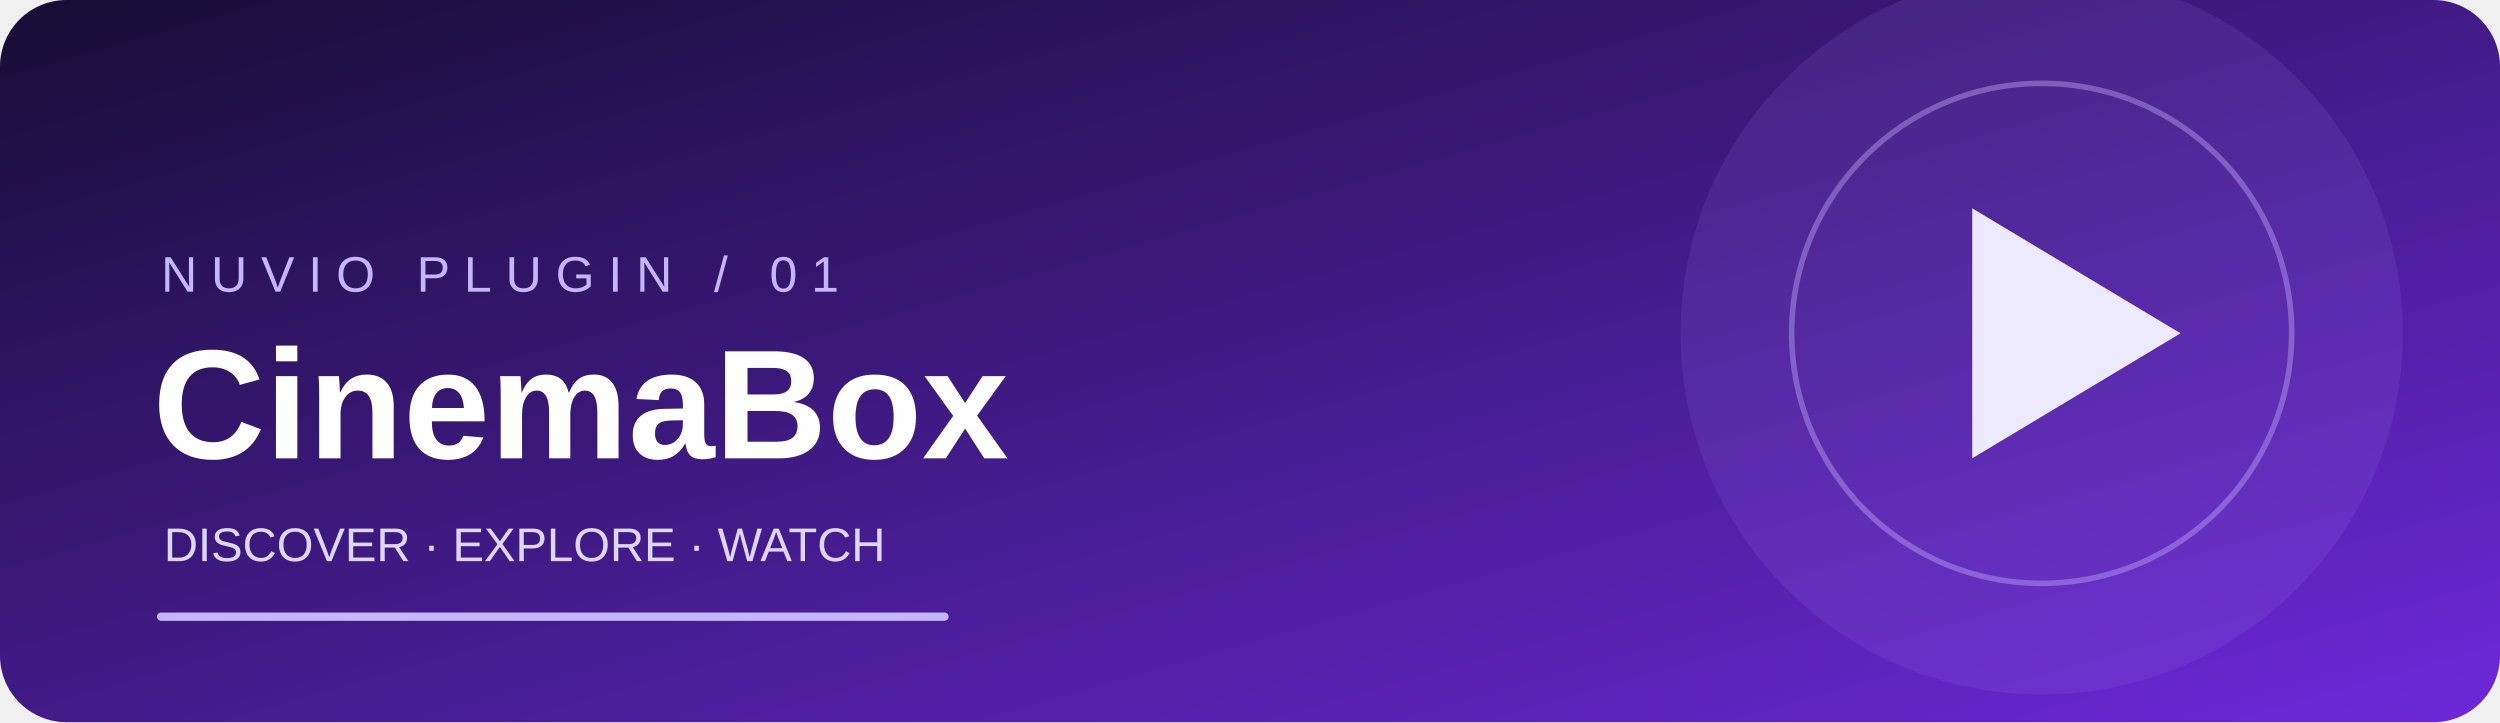
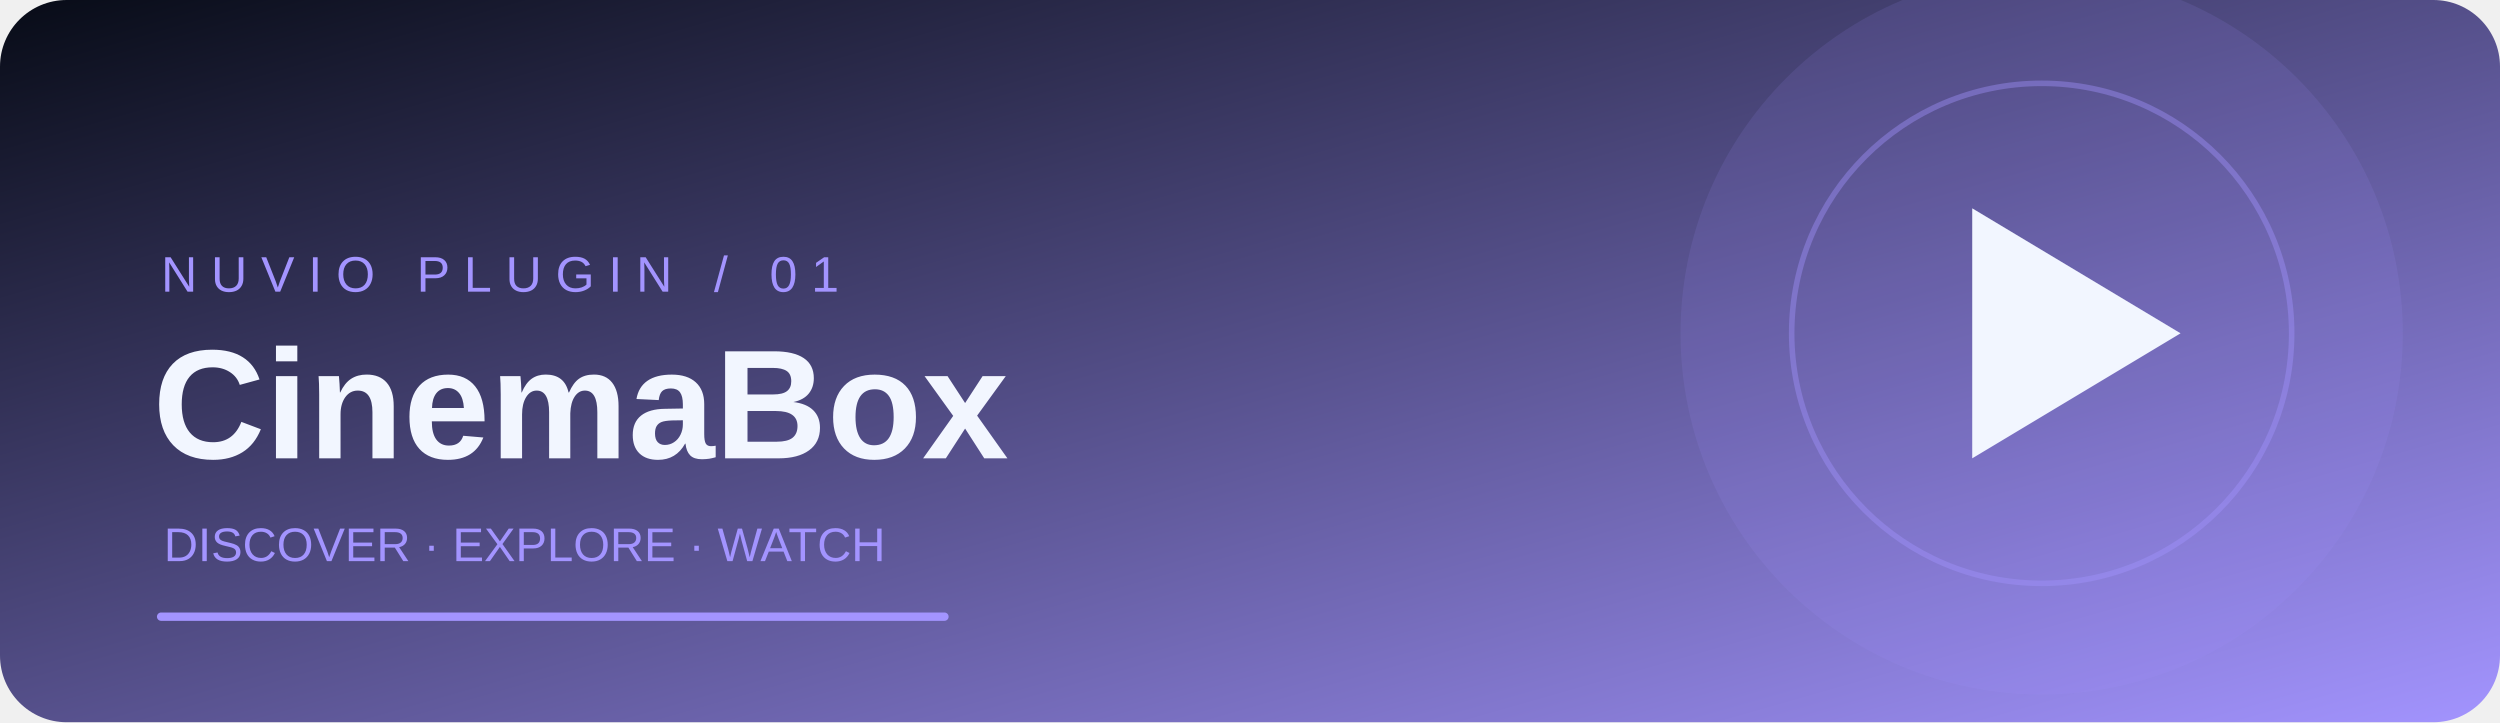
<svg xmlns="http://www.w3.org/2000/svg" width="900" height="260" viewBox="0 0 900 260">
  <defs>
    <linearGradient id="g" x2="1" y2="1">
-       <stop stop-color="#160D35" />
-       <stop offset="1" stop-color="#6D28D9" />
+       <stop stop-color="#070B16" />
+       <stop offset="1" stop-color="#A394FF" />
    </linearGradient>
  </defs>
  <rect width="900" height="260" rx="24" fill="url(#g)" />
-   <circle cx="735" cy="120" r="130" fill="#A78BFA" opacity=".12" />
-   <circle cx="735" cy="120" r="90" fill="none" stroke="#C4B5FD" stroke-opacity=".4" stroke-width="2" />
-   <path d="M710 75L785 120L710 165Z" fill="#EDE9FE" />
-   <text x="58" y="105" fill="#C4B5FD" font-family="Arial" font-size="18" letter-spacing="5">NUVIO PLUGIN / 01</text>
-   <text x="55" y="165" fill="#FFFFFF" font-family="Arial" font-size="56" font-weight="bold">CinemaBox</text>
-   <text x="59" y="202" fill="#DDD6FE" font-family="Arial" font-size="17">DISCOVER · EXPLORE · WATCH</text>
-   <path d="M58 222H340" stroke="#C4B5FD" stroke-width="3" stroke-linecap="round" />
+   <circle cx="735" cy="120" r="130" fill="#A394FF" opacity=".12" />
+   <circle cx="735" cy="120" r="90" fill="none" stroke="#A394FF" stroke-opacity=".4" stroke-width="2" />
+   <path d="M710 75L785 120L710 165Z" fill="#F2F6FF" />
+   <text x="58" y="105" fill="#A394FF" font-family="Arial" font-size="18" letter-spacing="5">NUVIO PLUGIN / 01</text>
+   <text x="55" y="165" fill="#F2F6FF" font-family="Arial" font-size="56" font-weight="bold">CinemaBox</text>
+   <text x="59" y="202" fill="#A394FF" font-family="Arial" font-size="17">DISCOVER · EXPLORE · WATCH</text>
+   <path d="M58 222H340" stroke="#A394FF" stroke-width="3" stroke-linecap="round" />
</svg>
